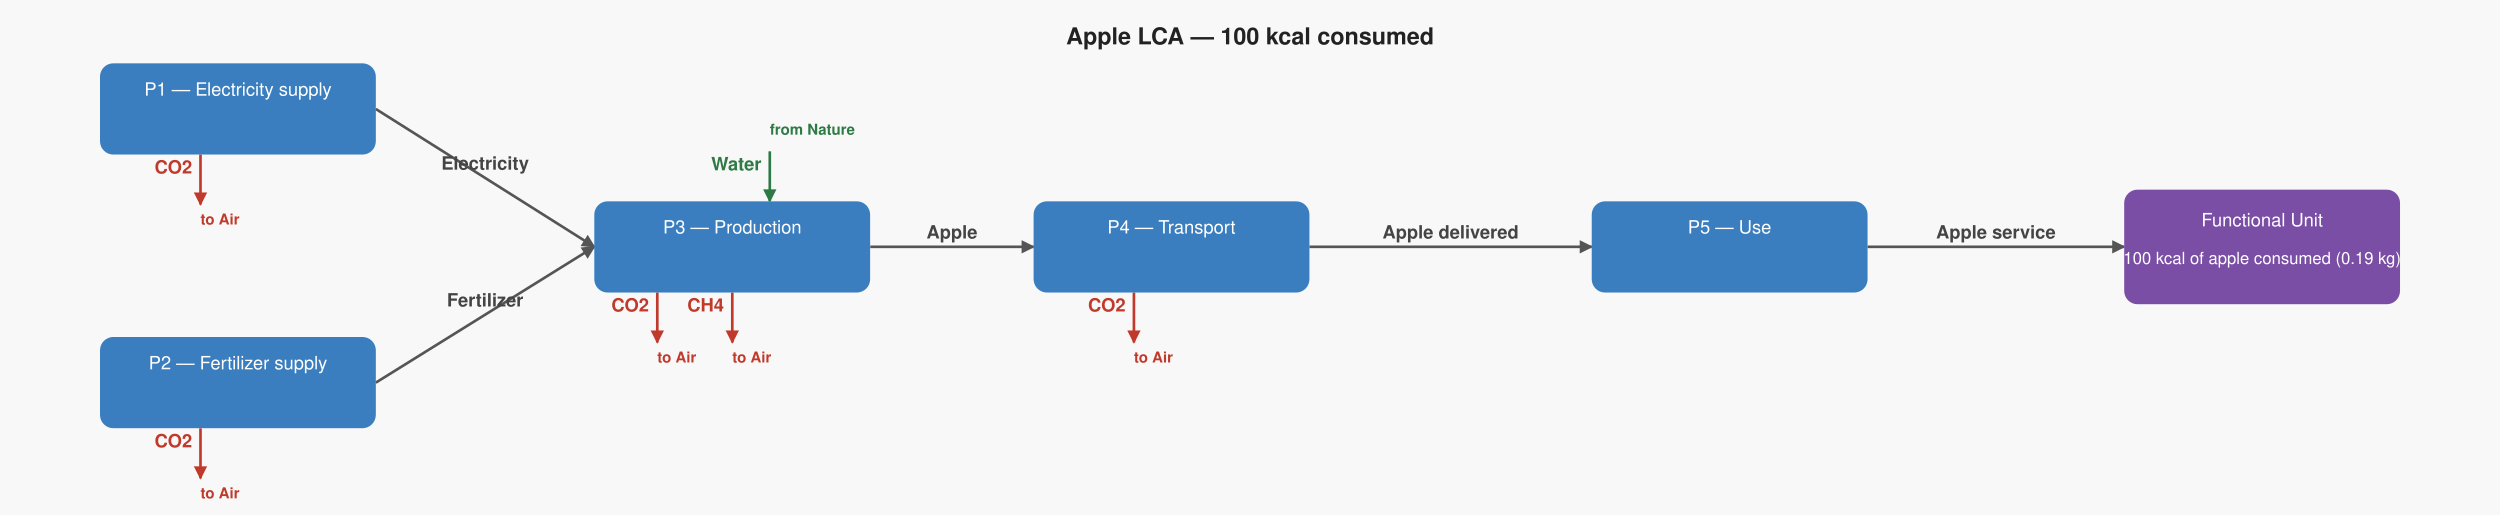
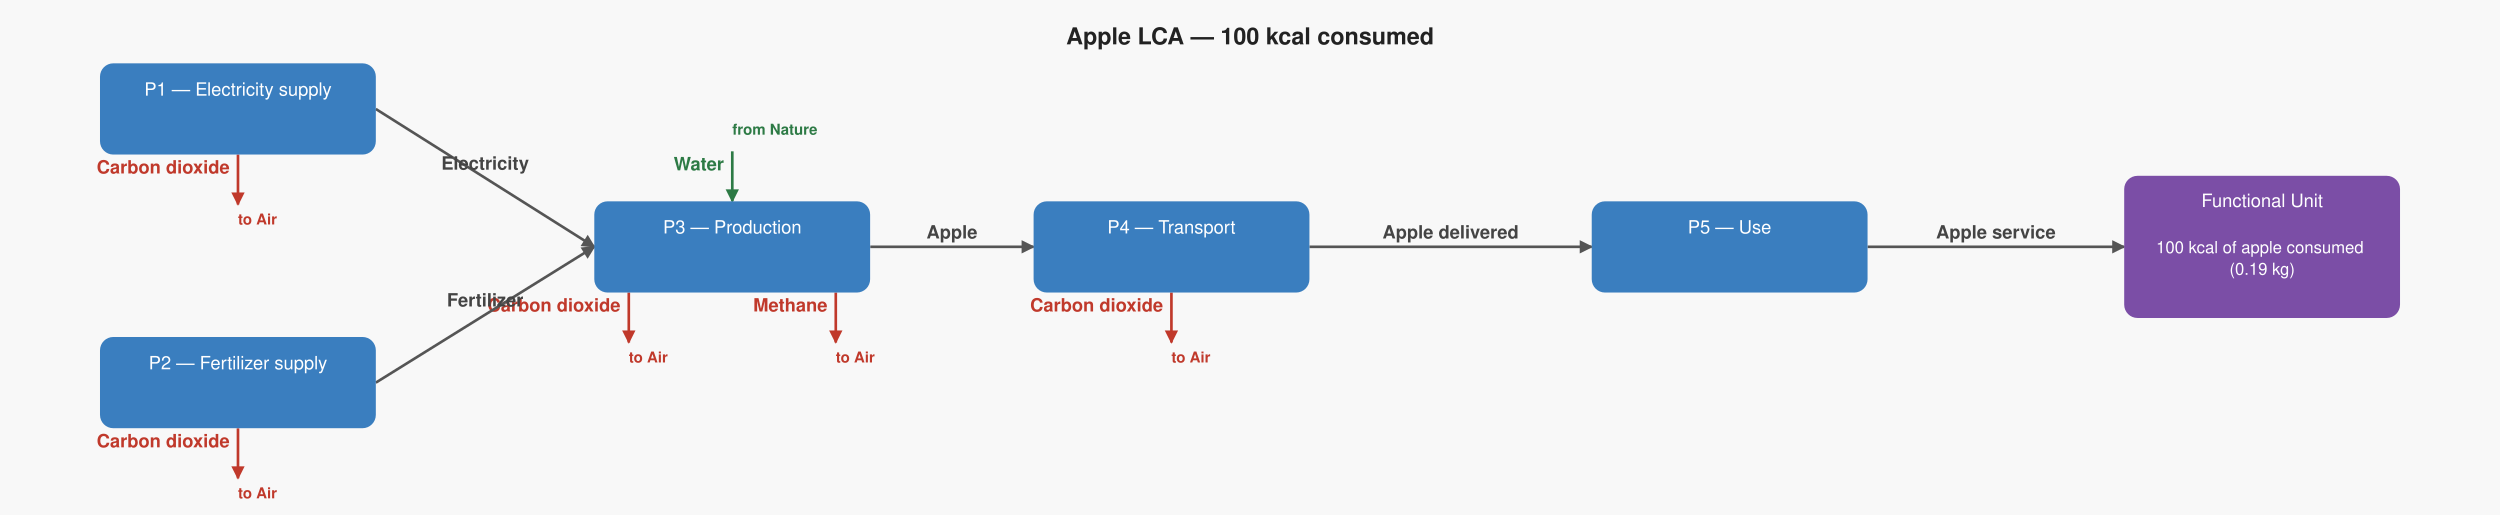
<svg xmlns="http://www.w3.org/2000/svg" width="1500.1" height="309.0" viewBox="0 -38.0 1500.1 309.0">
  <rect x="0" y="-38.0" width="1500.1" height="309.0" fill="#f8f8f8" />
  <defs>
    <marker id="arr" viewBox="0 0 10 10" refX="9" refY="5" markerWidth="5" markerHeight="5" orient="auto">
      <path d="M0,0 L10,5 L0,10 z" fill="#555555" />
    </marker>
    <marker id="arr-green" viewBox="0 0 10 10" refX="9" refY="5" markerWidth="5" markerHeight="5" orient="auto">
      <path d="M0,0 L10,5 L0,10 z" fill="#2d7a45" />
    </marker>
    <marker id="arr-red" viewBox="0 0 10 10" refX="9" refY="5" markerWidth="5" markerHeight="5" orient="auto">
      <path d="M0,0 L10,5 L0,10 z" fill="#c0392b" />
    </marker>
  </defs>
  <text x="750.1" y="-11.4" text-anchor="middle" dominant-baseline="auto" font-family="Helvetica,Arial,sans-serif" font-size="14" font-weight="bold" fill="#222">Apple LCA — 100 kcal consumed</text>
-   <line x1="120.3" y1="54.7" x2="120.3" y2="84.7" stroke="#c0392b" stroke-width="1.6" marker-end="url(#arr-red)" />
-   <text x="115.3" y="66.1" text-anchor="end" dominant-baseline="auto" font-family="Helvetica,Arial,sans-serif" font-size="11" font-weight="bold" fill="#c0392b">CO2</text>
-   <text x="120.3" y="96.7" text-anchor="start" dominant-baseline="auto" font-family="Helvetica,Arial,sans-serif" font-size="9" font-weight="bold" fill="#c0392b">to Air</text>
-   <line x1="120.3" y1="219.0" x2="120.3" y2="249.0" stroke="#c0392b" stroke-width="1.6" marker-end="url(#arr-red)" />
-   <text x="115.3" y="230.4" text-anchor="end" dominant-baseline="auto" font-family="Helvetica,Arial,sans-serif" font-size="11" font-weight="bold" fill="#c0392b">CO2</text>
-   <text x="120.3" y="261.0" text-anchor="start" dominant-baseline="auto" font-family="Helvetica,Arial,sans-serif" font-size="9" font-weight="bold" fill="#c0392b">to Air</text>
-   <text x="461.9" y="42.8" text-anchor="start" dominant-baseline="auto" font-family="Helvetica,Arial,sans-serif" font-size="9" font-weight="bold" fill="#2d7a45">from Nature</text>
-   <line x1="461.9" y1="52.8" x2="461.9" y2="82.8" stroke="#2d7a45" stroke-width="1.6" marker-end="url(#arr-green)" />
-   <text x="456.9" y="64.2" text-anchor="end" dominant-baseline="auto" font-family="Helvetica,Arial,sans-serif" font-size="11" font-weight="bold" fill="#2d7a45">Water</text>
-   <line x1="394.4" y1="137.5" x2="394.4" y2="167.5" stroke="#c0392b" stroke-width="1.6" marker-end="url(#arr-red)" />
-   <text x="389.4" y="148.9" text-anchor="end" dominant-baseline="auto" font-family="Helvetica,Arial,sans-serif" font-size="11" font-weight="bold" fill="#c0392b">CO2</text>
-   <text x="394.4" y="179.5" text-anchor="start" dominant-baseline="auto" font-family="Helvetica,Arial,sans-serif" font-size="9" font-weight="bold" fill="#c0392b">to Air</text>
-   <line x1="439.4" y1="137.5" x2="439.4" y2="167.5" stroke="#c0392b" stroke-width="1.6" marker-end="url(#arr-red)" />
-   <text x="434.4" y="148.9" text-anchor="end" dominant-baseline="auto" font-family="Helvetica,Arial,sans-serif" font-size="11" font-weight="bold" fill="#c0392b">CH4</text>
-   <text x="439.4" y="179.5" text-anchor="start" dominant-baseline="auto" font-family="Helvetica,Arial,sans-serif" font-size="9" font-weight="bold" fill="#c0392b">to Air</text>
-   <line x1="680.4" y1="137.5" x2="680.4" y2="167.5" stroke="#c0392b" stroke-width="1.6" marker-end="url(#arr-red)" />
-   <text x="675.4" y="148.9" text-anchor="end" dominant-baseline="auto" font-family="Helvetica,Arial,sans-serif" font-size="11" font-weight="bold" fill="#c0392b">CO2</text>
-   <text x="680.4" y="179.5" text-anchor="start" dominant-baseline="auto" font-family="Helvetica,Arial,sans-serif" font-size="9" font-weight="bold" fill="#c0392b">to Air</text>
+   <line x1="142.8" y1="54.7" x2="142.8" y2="84.7" stroke="#c0392b" stroke-width="1.6" marker-end="url(#arr-red)" />
+   <text x="137.8" y="66.1" text-anchor="end" dominant-baseline="auto" font-family="Helvetica,Arial,sans-serif" font-size="11" font-weight="bold" fill="#c0392b">Carbon dioxide</text>
+   <text x="142.8" y="96.7" text-anchor="start" dominant-baseline="auto" font-family="Helvetica,Arial,sans-serif" font-size="9" font-weight="bold" fill="#c0392b">to Air</text>
+   <line x1="142.8" y1="219.0" x2="142.8" y2="249.0" stroke="#c0392b" stroke-width="1.6" marker-end="url(#arr-red)" />
+   <text x="137.8" y="230.4" text-anchor="end" dominant-baseline="auto" font-family="Helvetica,Arial,sans-serif" font-size="11" font-weight="bold" fill="#c0392b">Carbon dioxide</text>
+   <text x="142.8" y="261.0" text-anchor="start" dominant-baseline="auto" font-family="Helvetica,Arial,sans-serif" font-size="9" font-weight="bold" fill="#c0392b">to Air</text>
+   <text x="439.4" y="42.8" text-anchor="start" dominant-baseline="auto" font-family="Helvetica,Arial,sans-serif" font-size="9" font-weight="bold" fill="#2d7a45">from Nature</text>
+   <line x1="439.4" y1="52.8" x2="439.4" y2="82.8" stroke="#2d7a45" stroke-width="1.6" marker-end="url(#arr-green)" />
+   <text x="434.4" y="64.2" text-anchor="end" dominant-baseline="auto" font-family="Helvetica,Arial,sans-serif" font-size="11" font-weight="bold" fill="#2d7a45">Water</text>
+   <line x1="377.3" y1="137.5" x2="377.3" y2="167.5" stroke="#c0392b" stroke-width="1.6" marker-end="url(#arr-red)" />
+   <text x="372.3" y="148.9" text-anchor="end" dominant-baseline="auto" font-family="Helvetica,Arial,sans-serif" font-size="11" font-weight="bold" fill="#c0392b">Carbon dioxide</text>
+   <text x="377.3" y="179.5" text-anchor="start" dominant-baseline="auto" font-family="Helvetica,Arial,sans-serif" font-size="9" font-weight="bold" fill="#c0392b">to Air</text>
+   <line x1="501.5" y1="137.5" x2="501.5" y2="167.5" stroke="#c0392b" stroke-width="1.6" marker-end="url(#arr-red)" />
+   <text x="496.5" y="148.9" text-anchor="end" dominant-baseline="auto" font-family="Helvetica,Arial,sans-serif" font-size="11" font-weight="bold" fill="#c0392b">Methane</text>
+   <text x="501.5" y="179.5" text-anchor="start" dominant-baseline="auto" font-family="Helvetica,Arial,sans-serif" font-size="9" font-weight="bold" fill="#c0392b">to Air</text>
+   <line x1="702.9" y1="137.5" x2="702.9" y2="167.5" stroke="#c0392b" stroke-width="1.6" marker-end="url(#arr-red)" />
+   <text x="697.9" y="148.9" text-anchor="end" dominant-baseline="auto" font-family="Helvetica,Arial,sans-serif" font-size="11" font-weight="bold" fill="#c0392b">Carbon dioxide</text>
+   <text x="702.9" y="179.5" text-anchor="start" dominant-baseline="auto" font-family="Helvetica,Arial,sans-serif" font-size="9" font-weight="bold" fill="#c0392b">to Air</text>
  <line x1="225.5" y1="27.4" x2="356.6" y2="110.1" stroke="#555555" stroke-width="1.6" marker-end="url(#arr)" />
  <text x="291.1" y="63.8" text-anchor="middle" dominant-baseline="auto" font-family="Helvetica,Arial,sans-serif" font-size="11" font-weight="bold" fill="#444">Electricity</text>
  <line x1="225.5" y1="191.6" x2="356.6" y2="110.1" stroke="#555555" stroke-width="1.6" marker-end="url(#arr)" />
  <text x="291.1" y="145.9" text-anchor="middle" dominant-baseline="auto" font-family="Helvetica,Arial,sans-serif" font-size="11" font-weight="bold" fill="#444">Fertilizer</text>
  <line x1="522.2" y1="110.1" x2="620.2" y2="110.1" stroke="#555555" stroke-width="1.6" marker-end="url(#arr)" />
  <text x="571.2" y="105.1" text-anchor="middle" dominant-baseline="auto" font-family="Helvetica,Arial,sans-serif" font-size="11" font-weight="bold" fill="#444">Apple</text>
  <line x1="785.7" y1="110.1" x2="955.1" y2="110.1" stroke="#555555" stroke-width="1.6" marker-end="url(#arr)" />
  <text x="870.4" y="105.1" text-anchor="middle" dominant-baseline="auto" font-family="Helvetica,Arial,sans-serif" font-size="11" font-weight="bold" fill="#444">Apple delivered</text>
  <line x1="1120.6" y1="110.1" x2="1274.6" y2="110.1" stroke="#555555" stroke-width="1.6" marker-end="url(#arr)" />
  <text x="1197.6" y="105.1" text-anchor="middle" dominant-baseline="auto" font-family="Helvetica,Arial,sans-serif" font-size="11" font-weight="bold" fill="#444">Apple service</text>
  <rect x="60.0" y="-0.0" width="165.513" height="54.745" rx="8" fill="#3a7ebf" />
  <text x="142.8" y="19.4" text-anchor="middle" dominant-baseline="auto" font-family="Helvetica,Arial,sans-serif" font-size="11" font-weight="normal" fill="white">P1 — Electricity supply</text>
  <rect x="60.0" y="164.2" width="165.513" height="54.745" rx="8" fill="#3a7ebf" />
  <text x="142.8" y="183.6" text-anchor="middle" dominant-baseline="auto" font-family="Helvetica,Arial,sans-serif" font-size="11" font-weight="normal" fill="white">P2 — Fertilizer supply</text>
  <rect x="356.6" y="82.8" width="165.513" height="54.745" rx="8" fill="#3a7ebf" />
  <text x="439.4" y="102.1" text-anchor="middle" dominant-baseline="auto" font-family="Helvetica,Arial,sans-serif" font-size="11" font-weight="normal" fill="white">P3 — Production</text>
  <rect x="620.2" y="82.8" width="165.513" height="54.745" rx="8" fill="#3a7ebf" />
  <text x="702.9" y="102.1" text-anchor="middle" dominant-baseline="auto" font-family="Helvetica,Arial,sans-serif" font-size="11" font-weight="normal" fill="white">P4 — Transport</text>
  <rect x="955.1" y="82.8" width="165.513" height="54.745" rx="8" fill="#3a7ebf" />
  <text x="1037.8" y="102.1" text-anchor="middle" dominant-baseline="auto" font-family="Helvetica,Arial,sans-serif" font-size="11" font-weight="normal" fill="white">P5 — Use</text>
-   <rect x="1274.6" y="75.8" width="165.513" height="68.75" rx="8" fill="#7b4ea6" />
-   <text x="1357.4" y="97.8" text-anchor="middle" dominant-baseline="auto" font-family="Helvetica,Arial,sans-serif" font-size="11" font-weight="normal" fill="white">Functional Unit</text>
-   <text x="1357.4" y="120.4" text-anchor="middle" dominant-baseline="auto" font-family="Helvetica,Arial,sans-serif" font-size="10" font-weight="normal" fill="white">100 kcal of apple consumed (0.19 kg)</text>
+   <rect x="1274.6" y="67.5" width="165.513" height="85.301" rx="8" fill="#7b4ea6" />
+   <text x="1357.4" y="86.2" text-anchor="middle" dominant-baseline="auto" font-family="Helvetica,Arial,sans-serif" font-size="11" font-weight="normal" fill="white">Functional Unit</text>
+   <text text-anchor="middle" font-family="Helvetica,Arial,sans-serif" font-size="10" font-weight="normal" fill="white">
+     <tspan x="1357.4" y="113.9" dominant-baseline="auto">100 kcal of apple consumed</tspan>
+     <tspan x="1357.4" y="126.9" dominant-baseline="auto">(0.19 kg)</tspan>
+   </text>
</svg>
